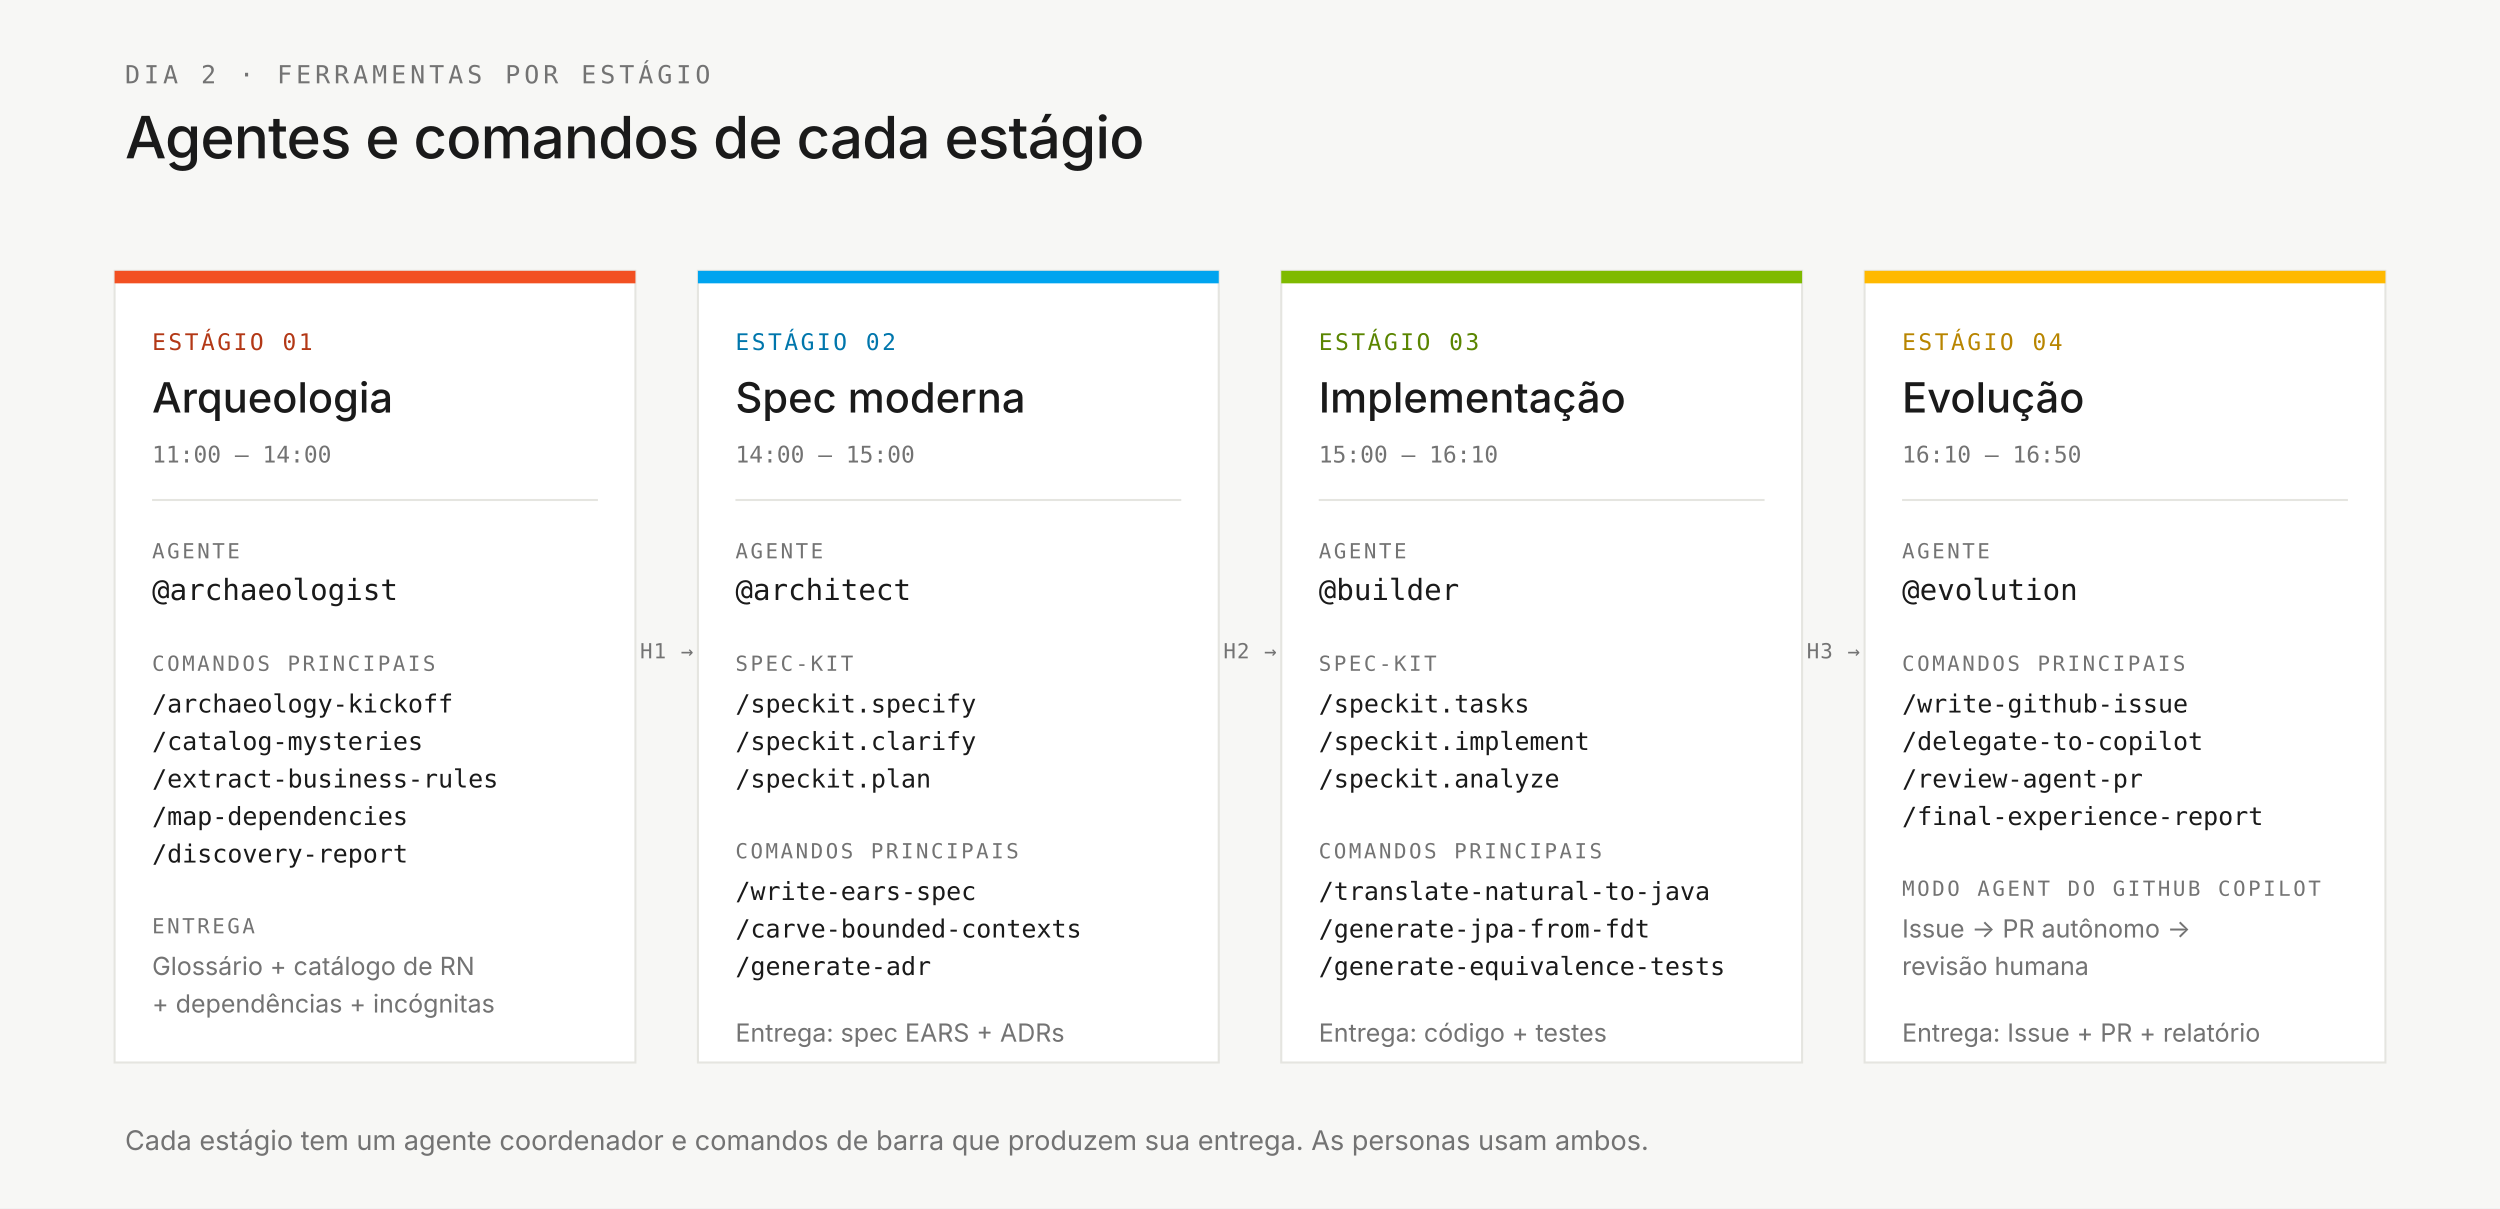
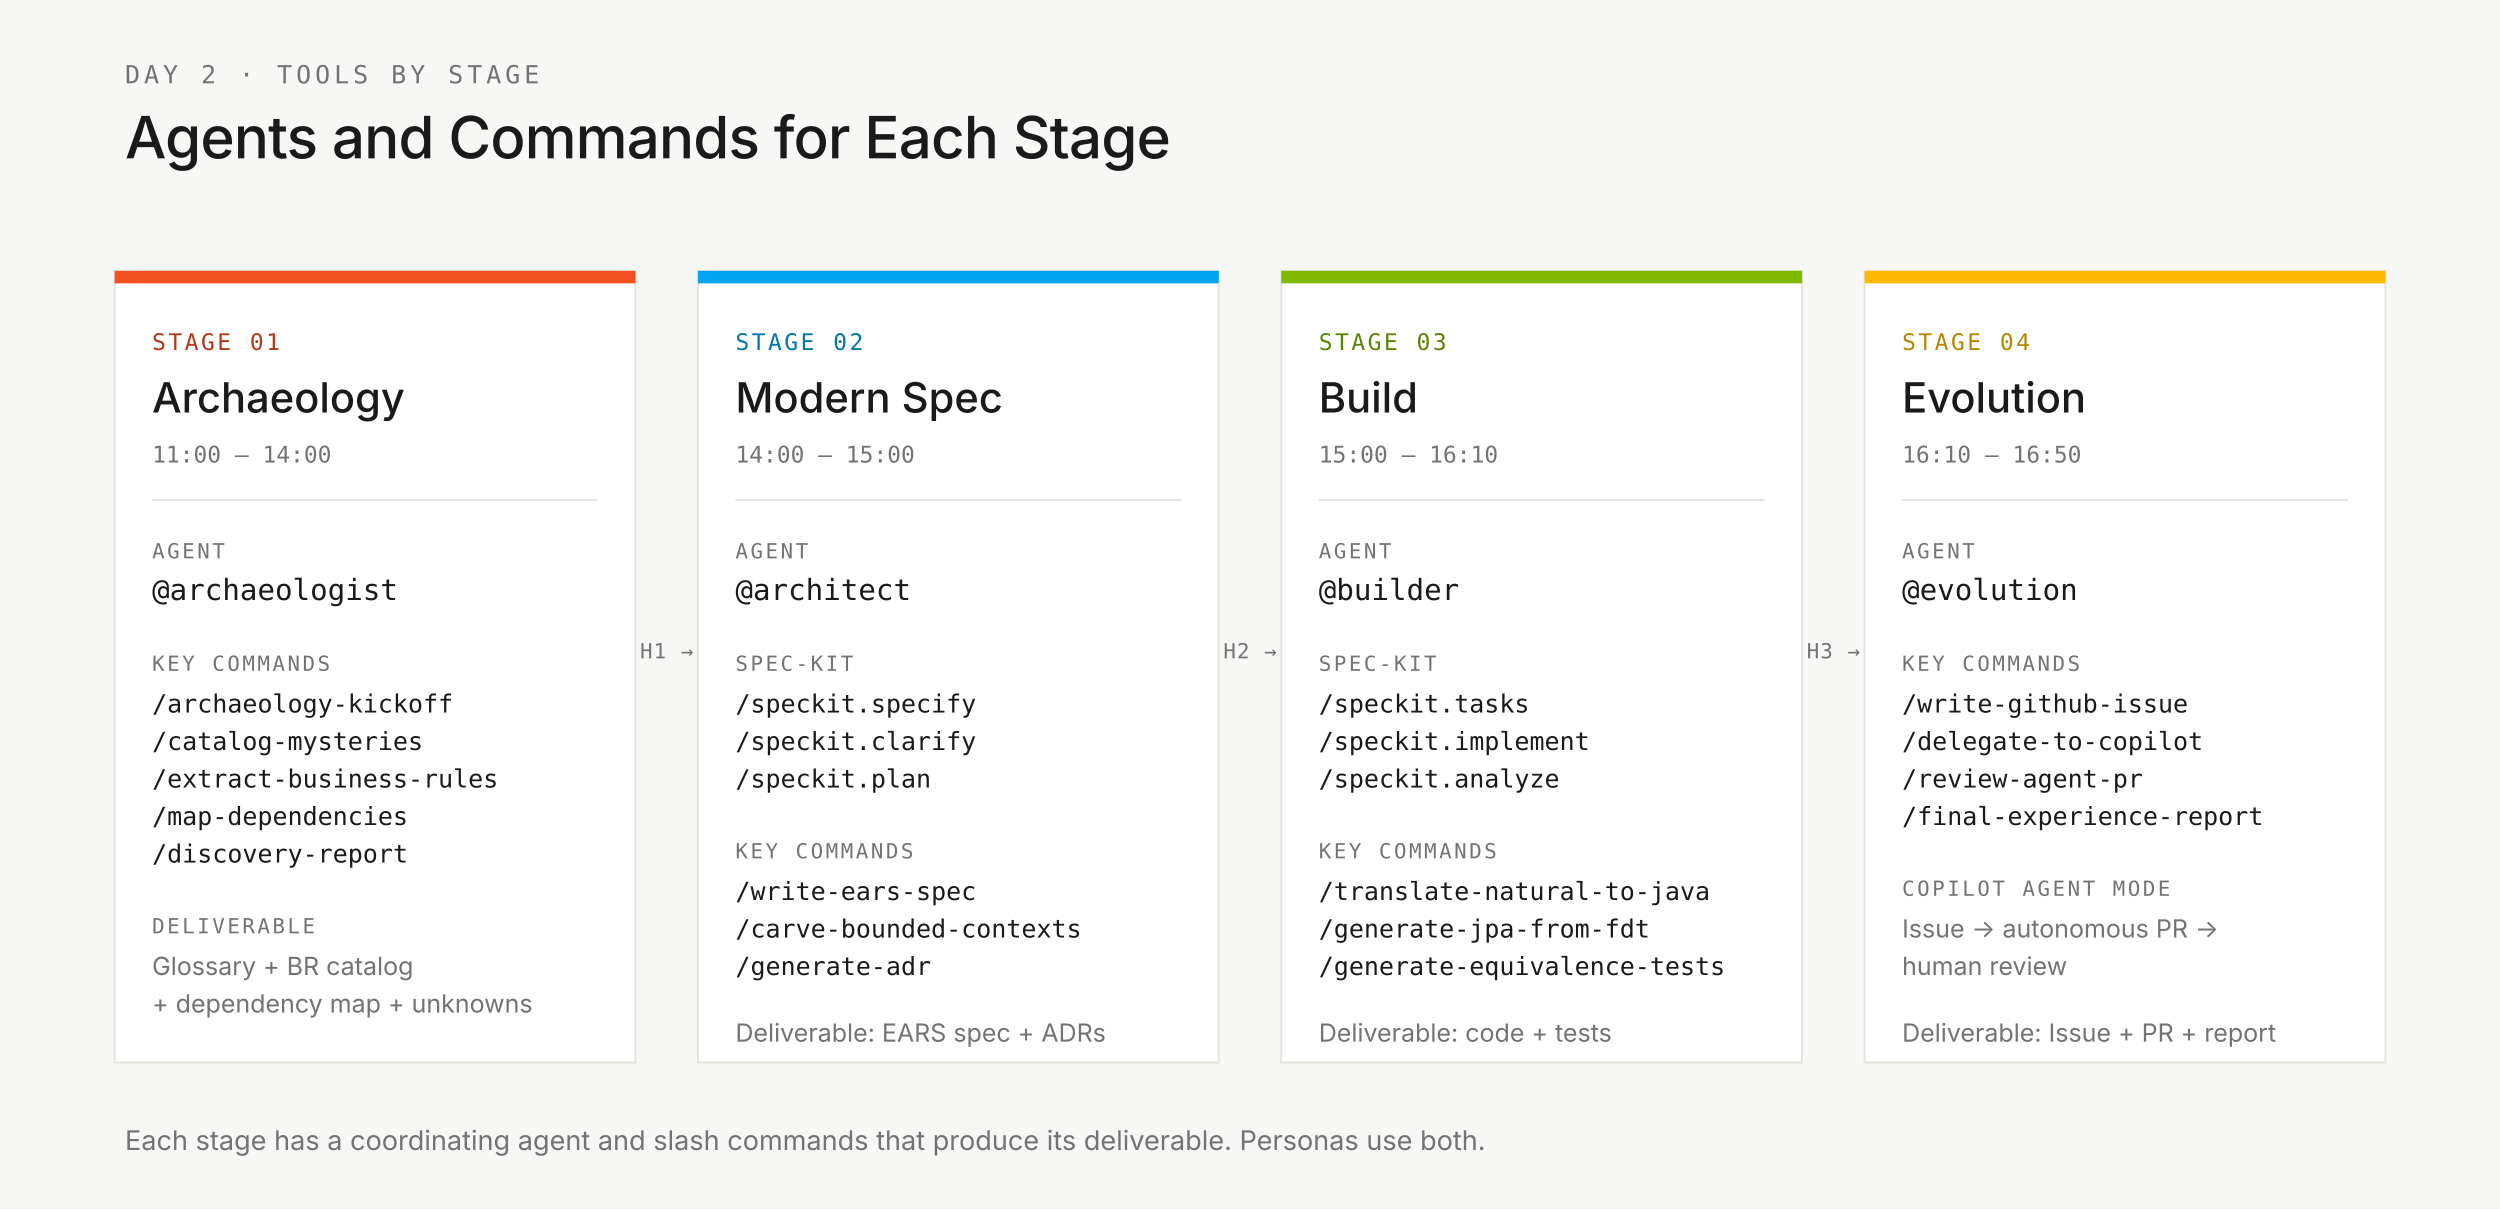
<svg xmlns="http://www.w3.org/2000/svg" viewBox="0 0 1200 580" font-family="Inter, system-ui, sans-serif">
  <rect width="1200" height="580" fill="#F7F7F5" />
-   <text x="60" y="40" fill="#737373" font-family="JetBrains Mono, monospace" font-size="12" font-weight="500" letter-spacing="1.9">DIA 2 · FERRAMENTAS POR ESTÁGIO</text>
-   <text x="60" y="76" fill="#1A1A1A" font-size="28" font-weight="500" letter-spacing="-0.4">Agentes e comandos de cada estágio</text>
+   <text x="60" y="40" fill="#737373" font-family="JetBrains Mono, monospace" font-size="12" font-weight="500" letter-spacing="1.9">DAY 2 · TOOLS BY STAGE</text>
+   <text x="60" y="76" fill="#1A1A1A" font-size="28" font-weight="500" letter-spacing="-0.4">Agents and Commands for Each Stage</text>
  <g transform="translate(55, 130)">
    <rect width="250" height="380" fill="#FFFFFF" stroke="#E5E5E0" stroke-width="1" />
    <rect x="0" y="0" width="250" height="6" fill="#F25022" />
-     <text x="18" y="38" fill="#B33816" font-family="JetBrains Mono, monospace" font-size="11" font-weight="500" letter-spacing="1.2">ESTÁGIO 01</text>
-     <text x="18" y="68" fill="#1A1A1A" font-size="20" font-weight="500">Arqueologia</text>
+     <text x="18" y="38" fill="#B33816" font-family="JetBrains Mono, monospace" font-size="11" font-weight="500" letter-spacing="1.2">STAGE 01</text>
+     <text x="18" y="68" fill="#1A1A1A" font-size="20" font-weight="500">Archaeology</text>
    <text x="18" y="92" fill="#737373" font-family="JetBrains Mono, monospace" font-size="11">11:00 – 14:00</text>
    <line x1="18" y1="110" x2="232" y2="110" stroke="#E5E5E0" stroke-width="1" />
-     <text x="18" y="138" fill="#737373" font-family="JetBrains Mono, monospace" font-size="10" font-weight="500" letter-spacing="1.2">AGENTE</text>
+     <text x="18" y="138" fill="#737373" font-family="JetBrains Mono, monospace" font-size="10" font-weight="500" letter-spacing="1.2">AGENT</text>
    <text x="18" y="158" fill="#1A1A1A" font-family="JetBrains Mono, monospace" font-size="14" font-weight="500">@archaeologist</text>
-     <text x="18" y="192" fill="#737373" font-family="JetBrains Mono, monospace" font-size="10" font-weight="500" letter-spacing="1.2">COMANDOS PRINCIPAIS</text>
+     <text x="18" y="192" fill="#737373" font-family="JetBrains Mono, monospace" font-size="10" font-weight="500" letter-spacing="1.2">KEY COMMANDS</text>
    <text x="18" y="212" fill="#1A1A1A" font-family="JetBrains Mono, monospace" font-size="12">/archaeology-kickoff</text>
    <text x="18" y="230" fill="#1A1A1A" font-family="JetBrains Mono, monospace" font-size="12">/catalog-mysteries</text>
    <text x="18" y="248" fill="#1A1A1A" font-family="JetBrains Mono, monospace" font-size="12">/extract-business-rules</text>
    <text x="18" y="266" fill="#1A1A1A" font-family="JetBrains Mono, monospace" font-size="12">/map-dependencies</text>
    <text x="18" y="284" fill="#1A1A1A" font-family="JetBrains Mono, monospace" font-size="12">/discovery-report</text>
-     <text x="18" y="318" fill="#737373" font-family="JetBrains Mono, monospace" font-size="10" font-weight="500" letter-spacing="1.2">ENTREGA</text>
-     <text x="18" y="338" fill="#737373" font-size="12">Glossário + catálogo de RN</text>
-     <text x="18" y="356" fill="#737373" font-size="12">+ dependências + incógnitas</text>
+     <text x="18" y="318" fill="#737373" font-family="JetBrains Mono, monospace" font-size="10" font-weight="500" letter-spacing="1.2">DELIVERABLE</text>
+     <text x="18" y="338" fill="#737373" font-size="12">Glossary + BR catalog</text>
+     <text x="18" y="356" fill="#737373" font-size="12">+ dependency map + unknowns</text>
  </g>
  <g transform="translate(335, 130)">
    <rect width="250" height="380" fill="#FFFFFF" stroke="#E5E5E0" stroke-width="1" />
    <rect x="0" y="0" width="250" height="6" fill="#00A4EF" />
-     <text x="18" y="38" fill="#0076AC" font-family="JetBrains Mono, monospace" font-size="11" font-weight="500" letter-spacing="1.2">ESTÁGIO 02</text>
-     <text x="18" y="68" fill="#1A1A1A" font-size="20" font-weight="500">Spec moderna</text>
+     <text x="18" y="38" fill="#0076AC" font-family="JetBrains Mono, monospace" font-size="11" font-weight="500" letter-spacing="1.2">STAGE 02</text>
+     <text x="18" y="68" fill="#1A1A1A" font-size="20" font-weight="500">Modern Spec</text>
    <text x="18" y="92" fill="#737373" font-family="JetBrains Mono, monospace" font-size="11">14:00 – 15:00</text>
    <line x1="18" y1="110" x2="232" y2="110" stroke="#E5E5E0" stroke-width="1" />
-     <text x="18" y="138" fill="#737373" font-family="JetBrains Mono, monospace" font-size="10" font-weight="500" letter-spacing="1.2">AGENTE</text>
+     <text x="18" y="138" fill="#737373" font-family="JetBrains Mono, monospace" font-size="10" font-weight="500" letter-spacing="1.2">AGENT</text>
    <text x="18" y="158" fill="#1A1A1A" font-family="JetBrains Mono, monospace" font-size="14" font-weight="500">@architect</text>
    <text x="18" y="192" fill="#737373" font-family="JetBrains Mono, monospace" font-size="10" font-weight="500" letter-spacing="1.2">SPEC-KIT</text>
    <text x="18" y="212" fill="#1A1A1A" font-family="JetBrains Mono, monospace" font-size="12">/speckit.specify</text>
    <text x="18" y="230" fill="#1A1A1A" font-family="JetBrains Mono, monospace" font-size="12">/speckit.clarify</text>
    <text x="18" y="248" fill="#1A1A1A" font-family="JetBrains Mono, monospace" font-size="12">/speckit.plan</text>
-     <text x="18" y="282" fill="#737373" font-family="JetBrains Mono, monospace" font-size="10" font-weight="500" letter-spacing="1.2">COMANDOS PRINCIPAIS</text>
+     <text x="18" y="282" fill="#737373" font-family="JetBrains Mono, monospace" font-size="10" font-weight="500" letter-spacing="1.2">KEY COMMANDS</text>
    <text x="18" y="302" fill="#1A1A1A" font-family="JetBrains Mono, monospace" font-size="12">/write-ears-spec</text>
    <text x="18" y="320" fill="#1A1A1A" font-family="JetBrains Mono, monospace" font-size="12">/carve-bounded-contexts</text>
    <text x="18" y="338" fill="#1A1A1A" font-family="JetBrains Mono, monospace" font-size="12">/generate-adr</text>
-     <text x="18" y="370" fill="#737373" font-size="12">Entrega: spec EARS + ADRs</text>
+     <text x="18" y="370" fill="#737373" font-size="12">Deliverable: EARS spec + ADRs</text>
  </g>
  <g transform="translate(615, 130)">
    <rect width="250" height="380" fill="#FFFFFF" stroke="#E5E5E0" stroke-width="1" />
    <rect x="0" y="0" width="250" height="6" fill="#7FBA00" />
-     <text x="18" y="38" fill="#5A8500" font-family="JetBrains Mono, monospace" font-size="11" font-weight="500" letter-spacing="1.2">ESTÁGIO 03</text>
-     <text x="18" y="68" fill="#1A1A1A" font-size="20" font-weight="500">Implementação</text>
+     <text x="18" y="38" fill="#5A8500" font-family="JetBrains Mono, monospace" font-size="11" font-weight="500" letter-spacing="1.2">STAGE 03</text>
+     <text x="18" y="68" fill="#1A1A1A" font-size="20" font-weight="500">Build</text>
    <text x="18" y="92" fill="#737373" font-family="JetBrains Mono, monospace" font-size="11">15:00 – 16:10</text>
    <line x1="18" y1="110" x2="232" y2="110" stroke="#E5E5E0" stroke-width="1" />
-     <text x="18" y="138" fill="#737373" font-family="JetBrains Mono, monospace" font-size="10" font-weight="500" letter-spacing="1.2">AGENTE</text>
+     <text x="18" y="138" fill="#737373" font-family="JetBrains Mono, monospace" font-size="10" font-weight="500" letter-spacing="1.2">AGENT</text>
    <text x="18" y="158" fill="#1A1A1A" font-family="JetBrains Mono, monospace" font-size="14" font-weight="500">@builder</text>
    <text x="18" y="192" fill="#737373" font-family="JetBrains Mono, monospace" font-size="10" font-weight="500" letter-spacing="1.2">SPEC-KIT</text>
    <text x="18" y="212" fill="#1A1A1A" font-family="JetBrains Mono, monospace" font-size="12">/speckit.tasks</text>
    <text x="18" y="230" fill="#1A1A1A" font-family="JetBrains Mono, monospace" font-size="12">/speckit.implement</text>
    <text x="18" y="248" fill="#1A1A1A" font-family="JetBrains Mono, monospace" font-size="12">/speckit.analyze</text>
-     <text x="18" y="282" fill="#737373" font-family="JetBrains Mono, monospace" font-size="10" font-weight="500" letter-spacing="1.2">COMANDOS PRINCIPAIS</text>
+     <text x="18" y="282" fill="#737373" font-family="JetBrains Mono, monospace" font-size="10" font-weight="500" letter-spacing="1.2">KEY COMMANDS</text>
    <text x="18" y="302" fill="#1A1A1A" font-family="JetBrains Mono, monospace" font-size="12">/translate-natural-to-java</text>
    <text x="18" y="320" fill="#1A1A1A" font-family="JetBrains Mono, monospace" font-size="12">/generate-jpa-from-fdt</text>
    <text x="18" y="338" fill="#1A1A1A" font-family="JetBrains Mono, monospace" font-size="12">/generate-equivalence-tests</text>
-     <text x="18" y="370" fill="#737373" font-size="12">Entrega: código + testes</text>
+     <text x="18" y="370" fill="#737373" font-size="12">Deliverable: code + tests</text>
  </g>
  <g transform="translate(895, 130)">
    <rect width="250" height="380" fill="#FFFFFF" stroke="#E5E5E0" stroke-width="1" />
    <rect x="0" y="0" width="250" height="6" fill="#FFB900" />
-     <text x="18" y="38" fill="#B88500" font-family="JetBrains Mono, monospace" font-size="11" font-weight="500" letter-spacing="1.2">ESTÁGIO 04</text>
-     <text x="18" y="68" fill="#1A1A1A" font-size="20" font-weight="500">Evolução</text>
+     <text x="18" y="38" fill="#B88500" font-family="JetBrains Mono, monospace" font-size="11" font-weight="500" letter-spacing="1.2">STAGE 04</text>
+     <text x="18" y="68" fill="#1A1A1A" font-size="20" font-weight="500">Evolution</text>
    <text x="18" y="92" fill="#737373" font-family="JetBrains Mono, monospace" font-size="11">16:10 – 16:50</text>
    <line x1="18" y1="110" x2="232" y2="110" stroke="#E5E5E0" stroke-width="1" />
-     <text x="18" y="138" fill="#737373" font-family="JetBrains Mono, monospace" font-size="10" font-weight="500" letter-spacing="1.2">AGENTE</text>
+     <text x="18" y="138" fill="#737373" font-family="JetBrains Mono, monospace" font-size="10" font-weight="500" letter-spacing="1.2">AGENT</text>
    <text x="18" y="158" fill="#1A1A1A" font-family="JetBrains Mono, monospace" font-size="14" font-weight="500">@evolution</text>
-     <text x="18" y="192" fill="#737373" font-family="JetBrains Mono, monospace" font-size="10" font-weight="500" letter-spacing="1.2">COMANDOS PRINCIPAIS</text>
+     <text x="18" y="192" fill="#737373" font-family="JetBrains Mono, monospace" font-size="10" font-weight="500" letter-spacing="1.2">KEY COMMANDS</text>
    <text x="18" y="212" fill="#1A1A1A" font-family="JetBrains Mono, monospace" font-size="12">/write-github-issue</text>
    <text x="18" y="230" fill="#1A1A1A" font-family="JetBrains Mono, monospace" font-size="12">/delegate-to-copilot</text>
    <text x="18" y="248" fill="#1A1A1A" font-family="JetBrains Mono, monospace" font-size="12">/review-agent-pr</text>
    <text x="18" y="266" fill="#1A1A1A" font-family="JetBrains Mono, monospace" font-size="12">/final-experience-report</text>
-     <text x="18" y="300" fill="#737373" font-family="JetBrains Mono, monospace" font-size="10" font-weight="500" letter-spacing="1.2">MODO AGENT DO GITHUB COPILOT</text>
-     <text x="18" y="320" fill="#737373" font-size="12">Issue → PR autônomo →</text>
-     <text x="18" y="338" fill="#737373" font-size="12">revisão humana</text>
-     <text x="18" y="370" fill="#737373" font-size="12">Entrega: Issue + PR + relatório</text>
+     <text x="18" y="300" fill="#737373" font-family="JetBrains Mono, monospace" font-size="10" font-weight="500" letter-spacing="1.2">COPILOT AGENT MODE</text>
+     <text x="18" y="320" fill="#737373" font-size="12">Issue → autonomous PR →</text>
+     <text x="18" y="338" fill="#737373" font-size="12">human review</text>
+     <text x="18" y="370" fill="#737373" font-size="12">Deliverable: Issue + PR + report</text>
  </g>
  <g font-family="JetBrains Mono, monospace" font-size="10" font-weight="500" letter-spacing="0.5" text-anchor="middle">
    <text x="320" y="316" fill="#737373">H1 →</text>
    <text x="600" y="316" fill="#737373">H2 →</text>
    <text x="880" y="316" fill="#737373">H3 →</text>
  </g>
-   <text x="60" y="552" fill="#737373" font-size="13">Cada estágio tem um agente coordenador e comandos de barra que produzem sua entrega. As personas usam ambos.</text>
+   <text x="60" y="552" fill="#737373" font-size="13">Each stage has a coordinating agent and slash commands that produce its deliverable. Personas use both.</text>
</svg>
